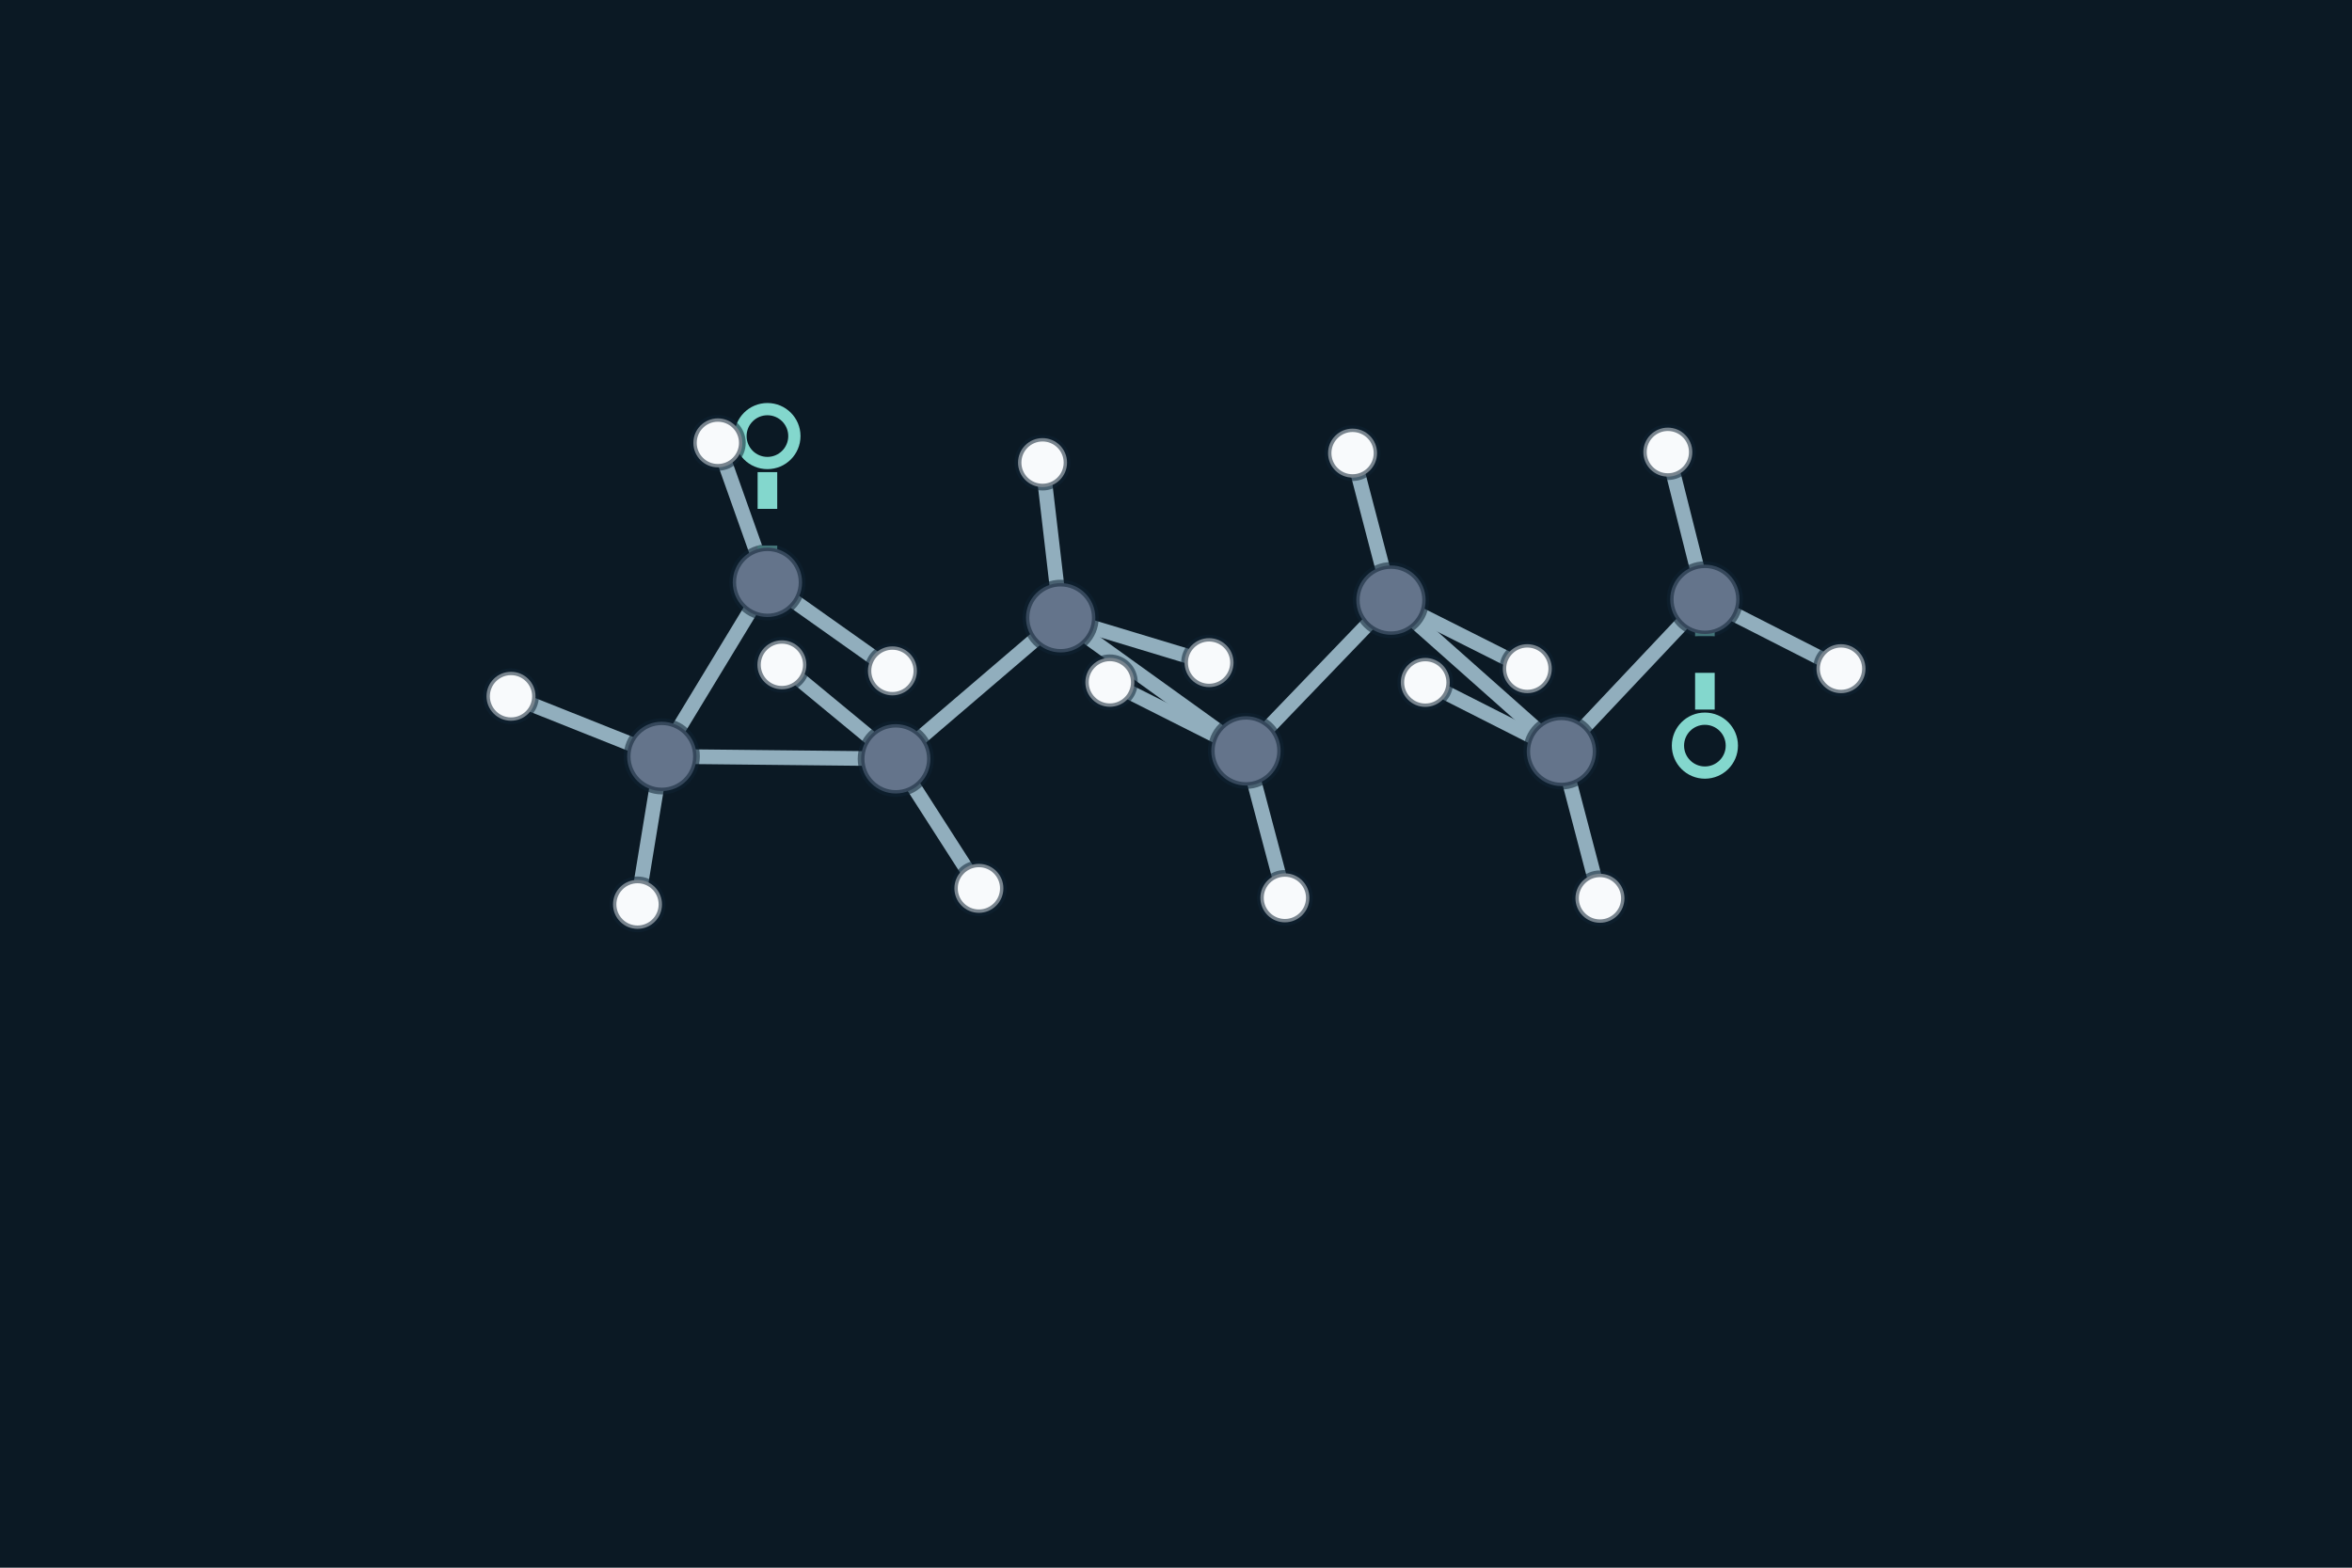
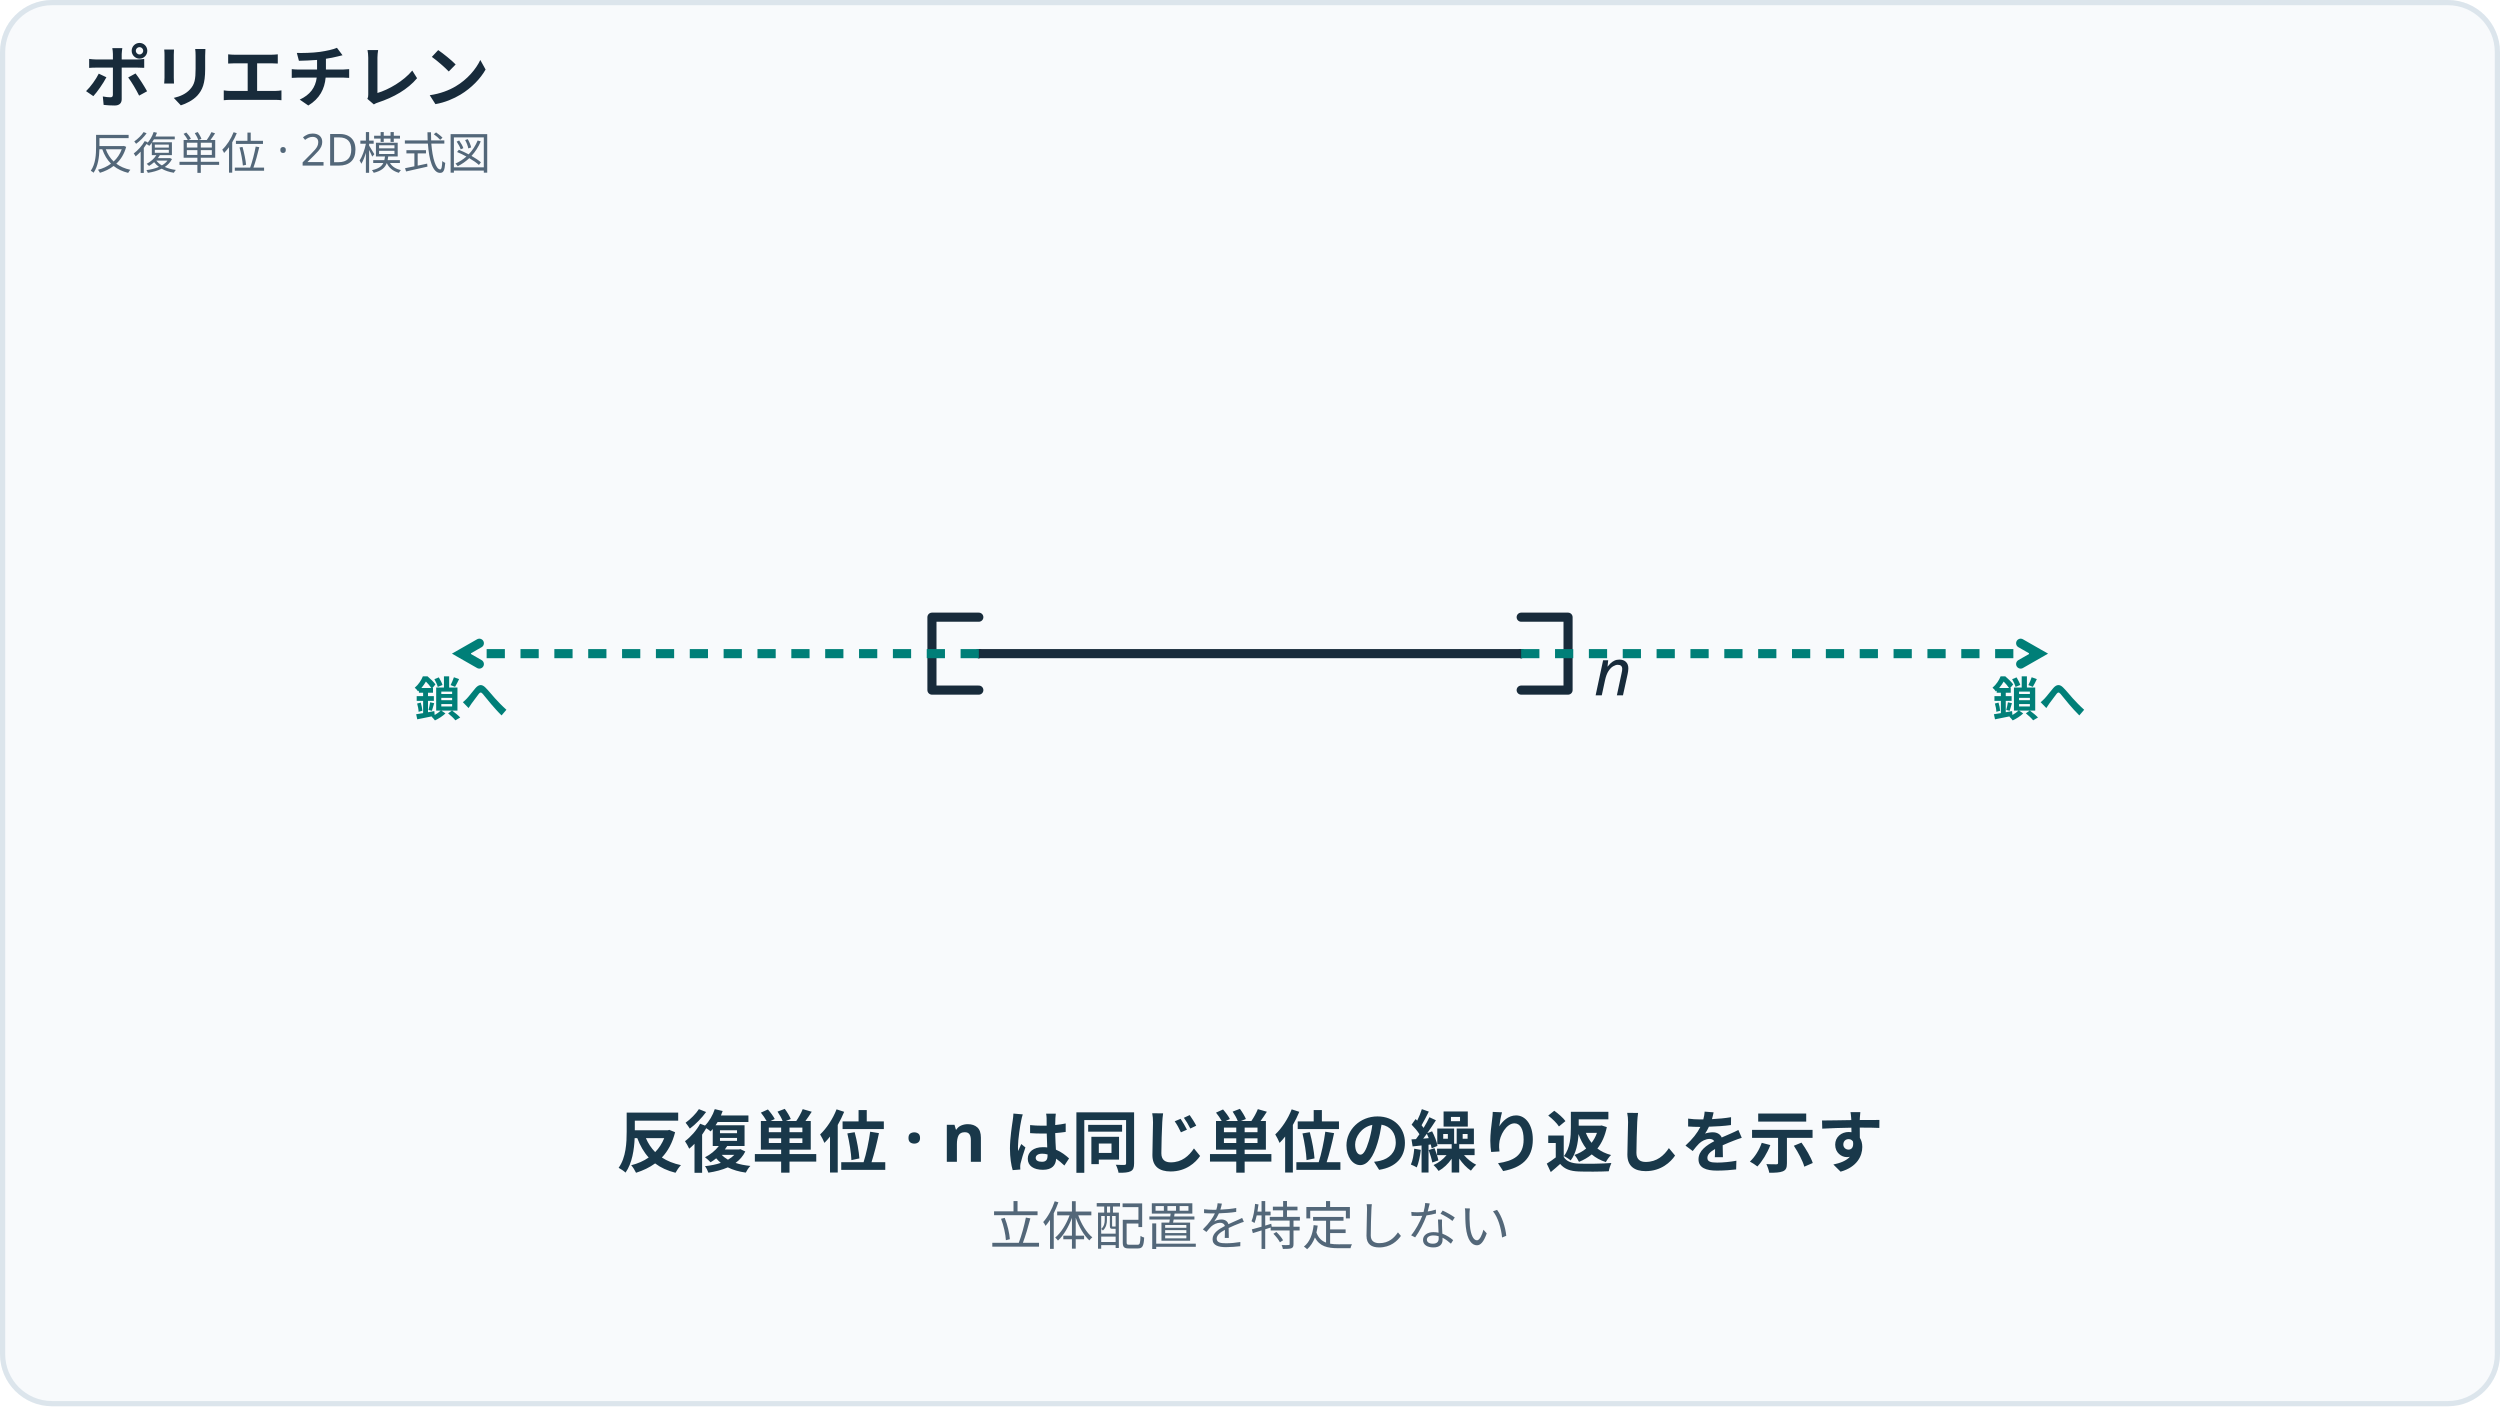
- <svg xmlns="http://www.w3.org/2000/svg" viewBox="0 0 192 128" role="img" aria-label="ポリエチレン representative segment" data-polymer-id="polyethylene">
-   <rect width="192" height="128" fill="#0b1924" />
-   <g>
-     <path d="M54.025 61.757L62.647 47.549" stroke="#91aebd" stroke-width="1.2" stroke-linecap="round" />
-     <path d="M54.025 61.757L41.715 56.85" stroke="#91aebd" stroke-width="1.2" stroke-linecap="round" />
-     <path d="M54.025 61.757L52.042 73.841" stroke="#91aebd" stroke-width="1.2" stroke-linecap="round" />
-     <path d="M54.025 61.757L73.123 61.957" stroke="#91aebd" stroke-width="1.2" stroke-linecap="round" />
-     <path d="M62.647 47.549L58.601 36.159" stroke="#91aebd" stroke-width="1.2" stroke-linecap="round" />
-     <path d="M62.647 47.549L72.851 54.776" stroke="#91aebd" stroke-width="1.2" stroke-linecap="round" />
-     <path d="M73.123 61.957L63.829 54.281" stroke="#91aebd" stroke-width="1.2" stroke-linecap="round" />
-     <path d="M73.123 61.957L79.91 72.532" stroke="#91aebd" stroke-width="1.2" stroke-linecap="round" />
-     <path d="M101.711 61.309L113.548 49" stroke="#91aebd" stroke-width="1.2" stroke-linecap="round" />
-     <path d="M101.711 61.309L90.601 55.709" stroke="#91aebd" stroke-width="1.2" stroke-linecap="round" />
-     <path d="M101.711 61.309L104.889 73.308" stroke="#91aebd" stroke-width="1.2" stroke-linecap="round" />
-     <path d="M86.584 50.44L101.711 61.309" stroke="#91aebd" stroke-width="1.2" stroke-linecap="round" />
-     <path d="M113.548 49L110.413 36.997" stroke="#91aebd" stroke-width="1.2" stroke-linecap="round" />
-     <path d="M113.548 49L124.678 54.596" stroke="#91aebd" stroke-width="1.2" stroke-linecap="round" />
-     <path d="M113.548 49L127.464 61.354" stroke="#91aebd" stroke-width="1.2" stroke-linecap="round" />
-     <path d="M86.584 50.44L85.105 37.771" stroke="#91aebd" stroke-width="1.2" stroke-linecap="round" />
-     <path d="M86.584 50.44L98.699 54.103" stroke="#91aebd" stroke-width="1.2" stroke-linecap="round" />
-     <path d="M73.123 61.957L86.584 50.44" stroke="#91aebd" stroke-width="1.2" stroke-linecap="round" />
-     <path d="M127.464 61.354L139.175 48.936" stroke="#91aebd" stroke-width="1.2" stroke-linecap="round" />
-     <path d="M127.464 61.354L116.35 55.718" stroke="#91aebd" stroke-width="1.2" stroke-linecap="round" />
-     <path d="M127.464 61.354L130.609 73.344" stroke="#91aebd" stroke-width="1.2" stroke-linecap="round" />
-     <path d="M139.175 48.936L136.15 36.916" stroke="#91aebd" stroke-width="1.2" stroke-linecap="round" />
-     <path d="M139.175 48.936L150.285 54.597" stroke="#91aebd" stroke-width="1.2" stroke-linecap="round" />
-     <path data-polymer-continuation="true" d="M62.647 47.549L62.647 35.605" stroke="#83d7cd" stroke-width="1.6" stroke-dasharray="3 3" />
-     <circle cx="62.647" cy="35.605" r="2.2" fill="none" stroke="#83d7cd" />
-     <path data-polymer-continuation="true" d="M139.175 48.936L139.175 60.88" stroke="#83d7cd" stroke-width="1.6" stroke-dasharray="3 3" />
-     <circle cx="139.175" cy="60.88" r="2.2" fill="none" stroke="#83d7cd" />
-     <circle cx="54.025" cy="61.757" r="2.831" fill="#64748b" stroke="#102433" stroke-opacity=".55" stroke-width=".55" />
-     <circle cx="62.647" cy="47.549" r="2.831" fill="#64748b" stroke="#102433" stroke-opacity=".55" stroke-width=".55" />
-     <circle cx="63.829" cy="54.281" r="2" fill="#f8fafc" stroke="#102433" stroke-opacity=".55" stroke-width=".55" />
-     <circle cx="79.91" cy="72.532" r="2" fill="#f8fafc" stroke="#102433" stroke-opacity=".55" stroke-width=".55" />
-     <circle cx="101.711" cy="61.309" r="2.831" fill="#64748b" stroke="#102433" stroke-opacity=".55" stroke-width=".55" />
-     <circle cx="113.548" cy="49" r="2.831" fill="#64748b" stroke="#102433" stroke-opacity=".55" stroke-width=".55" />
-     <circle cx="90.601" cy="55.709" r="2" fill="#f8fafc" stroke="#102433" stroke-opacity=".55" stroke-width=".55" />
-     <circle cx="104.889" cy="73.308" r="2" fill="#f8fafc" stroke="#102433" stroke-opacity=".55" stroke-width=".55" />
-     <circle cx="110.413" cy="36.997" r="2" fill="#f8fafc" stroke="#102433" stroke-opacity=".55" stroke-width=".55" />
-     <circle cx="124.678" cy="54.596" r="2" fill="#f8fafc" stroke="#102433" stroke-opacity=".55" stroke-width=".55" />
-     <circle cx="85.105" cy="37.771" r="2" fill="#f8fafc" stroke="#102433" stroke-opacity=".55" stroke-width=".55" />
-     <circle cx="98.699" cy="54.103" r="2" fill="#f8fafc" stroke="#102433" stroke-opacity=".55" stroke-width=".55" />
-     <circle cx="41.715" cy="56.85" r="2" fill="#f8fafc" stroke="#102433" stroke-opacity=".55" stroke-width=".55" />
-     <circle cx="52.042" cy="73.841" r="2" fill="#f8fafc" stroke="#102433" stroke-opacity=".55" stroke-width=".55" />
-     <circle cx="58.601" cy="36.159" r="2" fill="#f8fafc" stroke="#102433" stroke-opacity=".55" stroke-width=".55" />
-     <circle cx="72.851" cy="54.776" r="2" fill="#f8fafc" stroke="#102433" stroke-opacity=".55" stroke-width=".55" />
-     <circle cx="73.123" cy="61.957" r="2.831" fill="#64748b" stroke="#102433" stroke-opacity=".55" stroke-width=".55" />
-     <circle cx="86.584" cy="50.44" r="2.831" fill="#64748b" stroke="#102433" stroke-opacity=".55" stroke-width=".55" />
-     <circle cx="127.464" cy="61.354" r="2.831" fill="#64748b" stroke="#102433" stroke-opacity=".55" stroke-width=".55" />
-     <circle cx="139.175" cy="48.936" r="2.831" fill="#64748b" stroke="#102433" stroke-opacity=".55" stroke-width=".55" />
-     <circle cx="116.35" cy="55.718" r="2" fill="#f8fafc" stroke="#102433" stroke-opacity=".55" stroke-width=".55" />
-     <circle cx="130.609" cy="73.344" r="2" fill="#f8fafc" stroke="#102433" stroke-opacity=".55" stroke-width=".55" />
-     <circle cx="136.15" cy="36.916" r="2" fill="#f8fafc" stroke="#102433" stroke-opacity=".55" stroke-width=".55" />
-     <circle cx="150.285" cy="54.597" r="2" fill="#f8fafc" stroke="#102433" stroke-opacity=".55" stroke-width=".55" />
+ <svg xmlns="http://www.w3.org/2000/svg" viewBox="0 0 960 540" role="img" aria-labelledby="polymer-title polymer-description" data-polymer-id="polyethylene" data-generator-version="task7-2d-v1" data-structure-source-commit="3050fed9c89f16aed19c2323db94fef5f9f9765e" data-representation-type="linear-repeat" data-atom-count="6" data-bond-count="5">
+   <rect width="960" height="540" rx="20" fill="#f8fafc" />
+   <rect x="1" y="1" width="958" height="538" rx="19" fill="none" stroke="#dce5ec" stroke-width="2" />
+   <text class="figure-title" x="32" y="39" font-family="sans-serif" font-size="26" font-weight="750" fill="#182b3b">ポリエチレン</text>
+   <text class="figure-kicker" x="34" y="65" font-family="sans-serif" font-size="17" fill="#536779">反復単位 · 2D模式図</text>
+   <g class="repeat-bracket" data-repeat-closure="repeat-boundary-link" data-repeat-left-port="left" data-repeat-right-port="right" data-repeat-bond-order="1" fill="none" stroke="#182b3b" stroke-width="3.5" stroke-linecap="round" stroke-linejoin="round">
+     <path d="M375.867 237H357.867V265H375.867" />
+     <path d="M584.133 237H602.133V265H584.133" />
  </g>
+   <text class="repeat-n" data-repeat-count-notation="true" x="612.13" y="267" font-family="sans-serif" font-size="25" font-style="italic" fill="#182b3b">n</text>
+   <g class="chemical-bonds" fill="none" stroke="#182b3b" stroke-width="3.5" stroke-linecap="round" stroke-linejoin="round">
+     <g class="bond" data-bond-ref="repeat.a0::repeat.a1" data-atom-a="repeat.a0" data-atom-b="repeat.a1" data-bond-order="1">
+       <path d="M375.87 251L584.13 251" />
+     </g>
+     <g class="bond" data-bond-ref="repeat.a0::repeat.a2" data-atom-a="repeat.a0" data-atom-b="repeat.a2" data-bond-order="1">
+       <path d="M375.87 251L375.87 251" />
+     </g>
+     <g class="bond" data-bond-ref="repeat.a0::repeat.a3" data-atom-a="repeat.a0" data-atom-b="repeat.a3" data-bond-order="1">
+       <path d="M375.87 251L375.87 251" />
+     </g>
+     <g class="bond" data-bond-ref="repeat.a1::repeat.a4" data-atom-a="repeat.a1" data-atom-b="repeat.a4" data-bond-order="1">
+       <path d="M584.13 251L584.13 251" />
+     </g>
+     <g class="bond" data-bond-ref="repeat.a1::repeat.a5" data-atom-a="repeat.a1" data-atom-b="repeat.a5" data-bond-order="1">
+       <path d="M584.13 251L584.13 251" />
+     </g>
+   </g>
+   <g class="aromatic-rings" data-aromatic-cycle-count="0" />
+   <g class="continuations">
+     <g class="continuation-port" data-port-id="left" data-port-atom-ref="repeat.a0" data-connection-type="C-C" data-external-bond-order="1" data-partner-element="C">
+       <path d="M375.87 251L177.07 251" fill="none" stroke="#007f78" stroke-width="3.5" stroke-dasharray="7 6" />
+       <path d="M184.07 255L177.07 251L184.07 247" fill="none" stroke="#007f78" stroke-width="3.5" stroke-linecap="round" />
+       <text class="continuation-label" data-port-label-for="left" x="177.07" y="275" text-anchor="middle" font-family="sans-serif" font-size="18" font-weight="700" fill="#007f78">鎖へ</text>
+     </g>
+     <g class="continuation-port" data-port-id="right" data-port-atom-ref="repeat.a1" data-connection-type="C-C" data-external-bond-order="1" data-partner-element="C">
+       <path d="M584.13 251L782.93 251" fill="none" stroke="#007f78" stroke-width="3.5" stroke-dasharray="7 6" />
+       <path d="M775.93 247L782.93 251L775.93 255" fill="none" stroke="#007f78" stroke-width="3.5" stroke-linecap="round" />
+       <text class="continuation-label" data-port-label-for="right" x="782.93" y="275" text-anchor="middle" font-family="sans-serif" font-size="18" font-weight="700" fill="#007f78">鎖へ</text>
+     </g>
+   </g>
+   <g class="atom-labels">
+     <g class="atom-map skeletal-carbon" data-atom-ref="repeat.a0" data-element="C" data-display="skeletal-carbon-vertex" aria-hidden="true">
+       <circle cx="375.87" cy="251" r="2.5" fill="#182b3b" opacity=".001" />
+     </g>
+     <g class="atom-map skeletal-carbon" data-atom-ref="repeat.a1" data-element="C" data-display="skeletal-carbon-vertex" aria-hidden="true">
+       <circle cx="584.13" cy="251" r="2.5" fill="#182b3b" opacity=".001" />
+     </g>
+   </g>
+   <text class="annotation primary" x="480" y="448" text-anchor="middle" font-family="sans-serif" font-size="26" font-weight="700" fill="#19384a">反復単位 · n は同じ単位の繰り返しを示す</text>
+   <text class="annotation" x="480" y="478" text-anchor="middle" font-family="sans-serif" font-size="20" font-weight="500" fill="#536779">立体配置を特定しない</text>
</svg>
